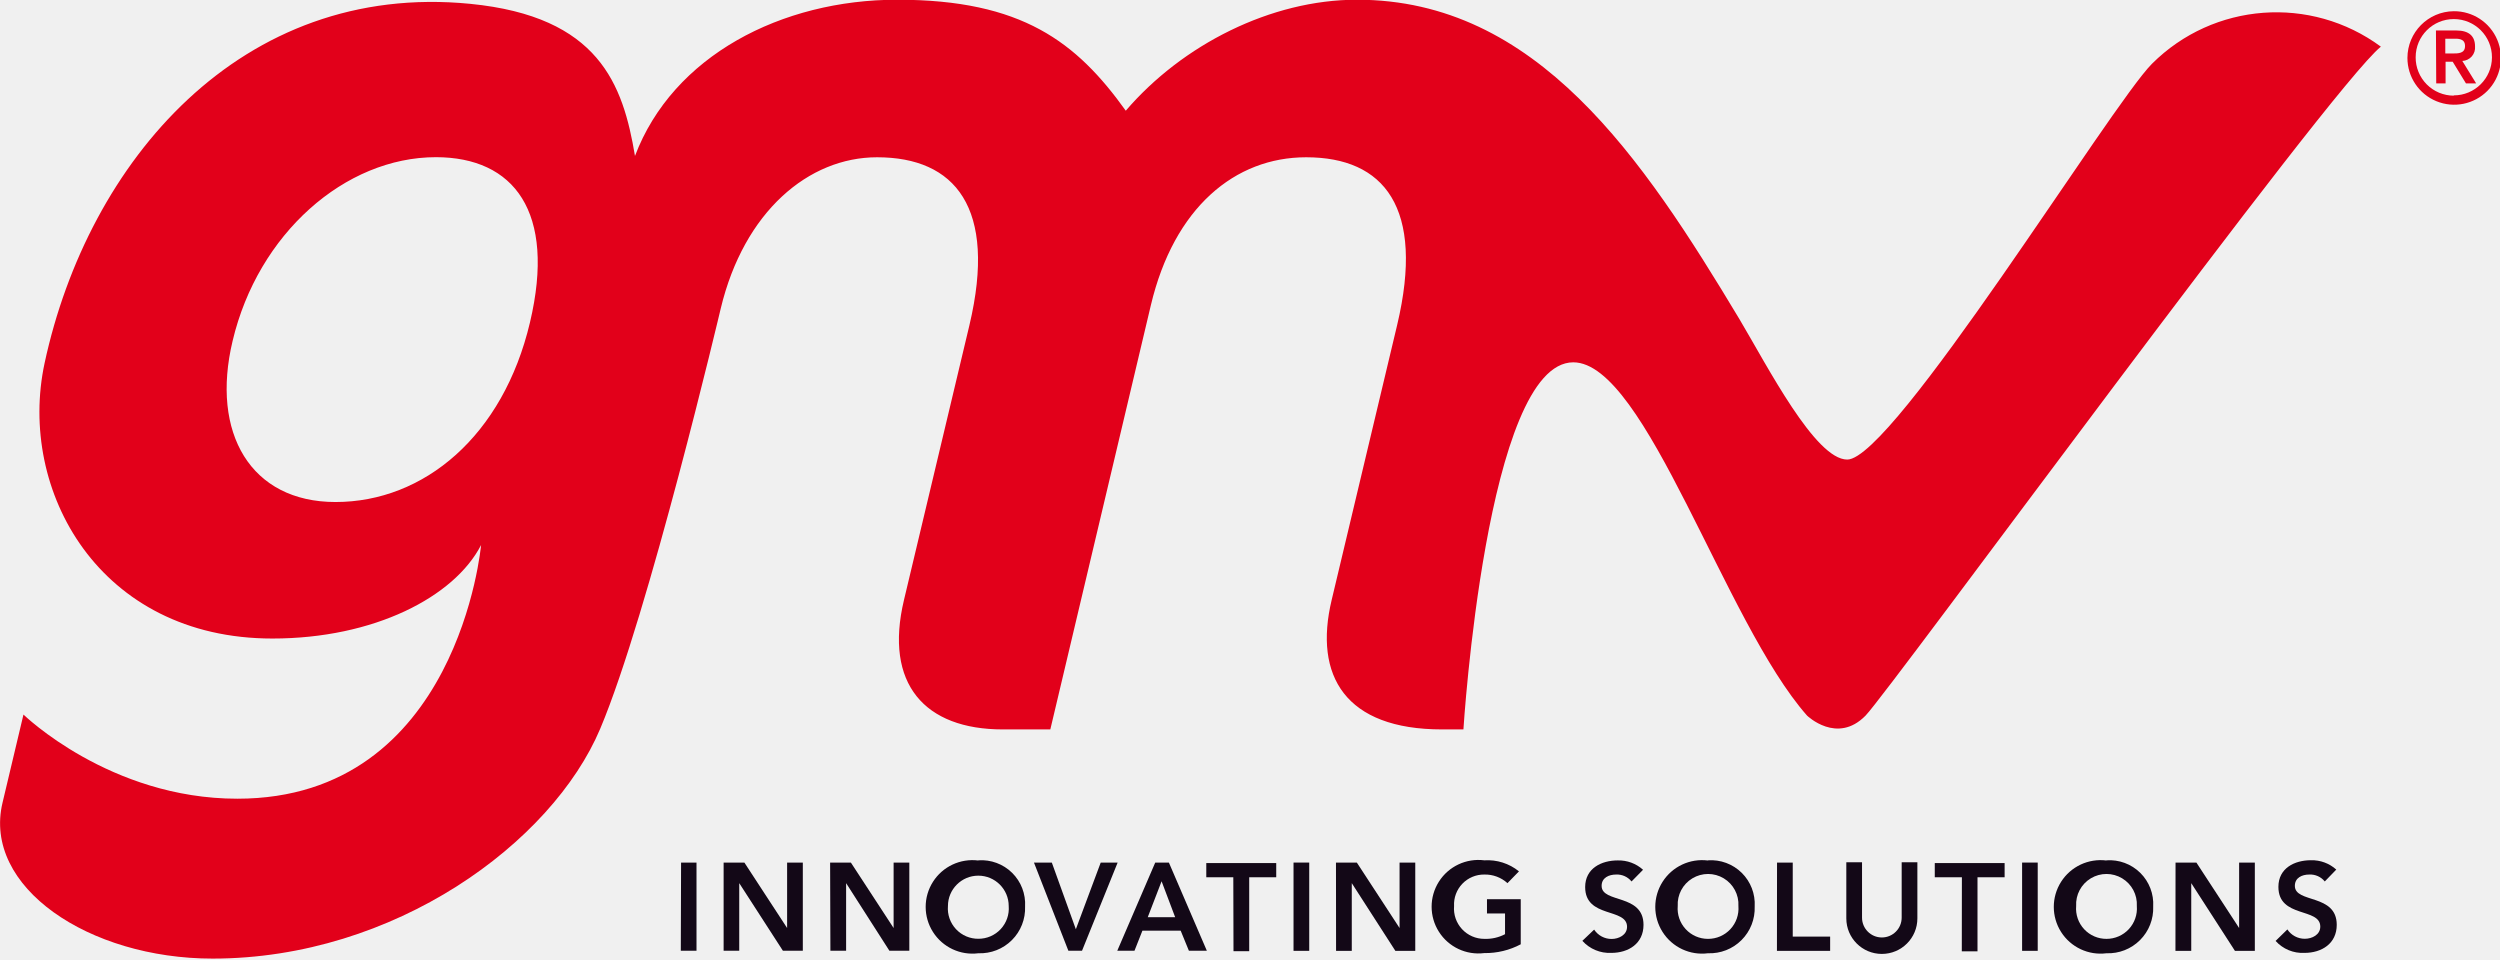
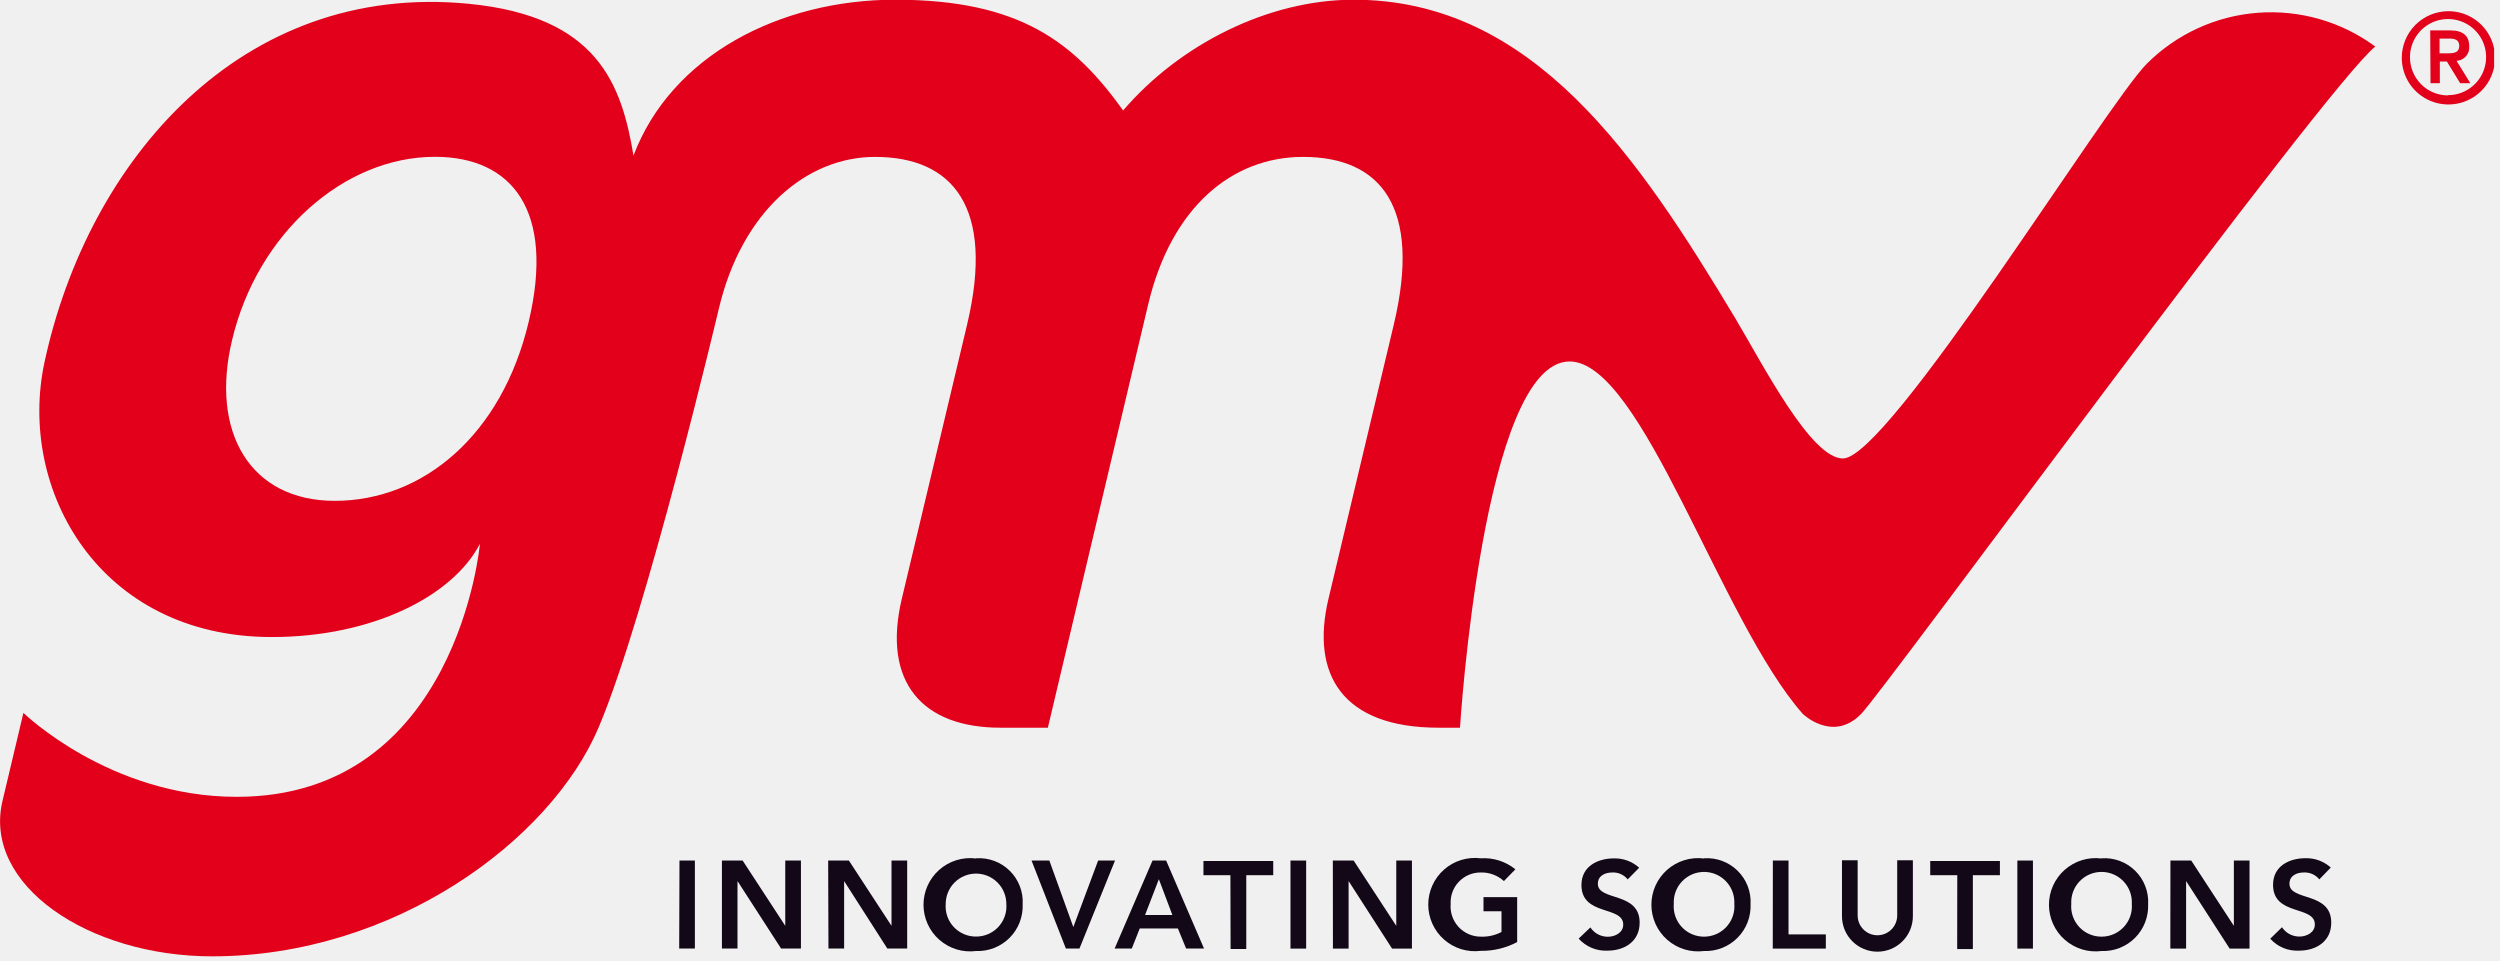
- <svg xmlns="http://www.w3.org/2000/svg" id="Layer_1" data-name="Layer 1" viewBox="0 0 267.37 102.59">
+ <svg xmlns="http://www.w3.org/2000/svg" width="268" height="103" viewBox="0 0 268 103" fill="none">
+   <g clip-path="url(#clip0_20016_6)">
+     <path d="M230.15 6.82C225.78 11.19 202.45 49.15 197.56 49.15C194.14 49.15 189.05 39.21 186.04 34.15C175.6 16.75 164.33 -0.03 145.12 -0.03C135.94 -0.03 126.46 4.77 120.4 11.84C115.13 4.49 109.3 -0.03 95.96 -0.03C83.58 -0.03 71.96 5.97 67.91 16.68C66.63 9.01 64.07 1.77 50.29 0.41C25.82 -2 9.42 17.25 4.77 38.83C1.84 52.46 10.62 68.29 29.13 68.29C40.01 68.29 48.59 63.84 51.45 58.29C51.45 58.29 49.04 85.42 25.38 85.42C11.73 85.42 2.51 76.42 2.51 76.42L0.27 85.85C-1.88 94.85 9.48 102.52 22.74 102.52C42.17 102.52 59.03 90.16 64.19 77.94C69.35 65.72 77.08 33 77.08 33C79.57 22.61 86.49 16.82 93.8 16.82C102.14 16.82 106.66 22.19 103.68 34.77L96.68 64.16C94.53 73.16 98.91 78.01 107.24 78.01H112.33L123.08 32.65C125.56 22.19 132.08 16.82 139.69 16.82C148.03 16.82 152.41 22.19 149.42 34.77L142.42 64.16C140.47 72.3 143.9 78.01 154.22 78.01H156.51C156.51 78.01 158.96 38.75 168.26 38.75C176.02 38.75 184.46 66.57 193.26 76.53C193.26 76.53 196.47 79.65 199.52 76.53C202.09 73.89 249.2 9.35 254.63 4.99C251.005 2.317 246.542 1.032 242.051 1.368C237.559 1.703 233.337 3.638 230.15 6.82ZM56.68 34.48C53.81 46.63 45.35 53.69 35.88 53.69C26.83 53.69 22.51 46.34 24.88 36.45C27.59 25.01 36.88 16.81 46.63 16.81C54.94 16.82 59.49 22.61 56.68 34.48Z" fill="#E2001A" />
+     <path d="M262.42 1.2C263.411 1.19 264.383 1.475 265.211 2.018C266.04 2.562 266.689 3.339 267.075 4.252C267.461 5.164 267.567 6.171 267.38 7.144C267.193 8.118 266.72 9.013 266.023 9.717C265.326 10.422 264.435 10.903 263.464 11.1C262.493 11.297 261.485 11.201 260.568 10.824C259.652 10.447 258.868 9.806 258.316 8.983C257.765 8.16 257.47 7.191 257.47 6.2C257.47 4.882 257.99 3.618 258.917 2.682C259.844 1.746 261.103 1.213 262.42 1.2ZM262.42 10.2C263.227 10.202 264.017 9.964 264.689 9.517C265.362 9.07 265.886 8.434 266.197 7.688C266.507 6.943 266.589 6.122 266.433 5.33C266.277 4.538 265.889 3.81 265.319 3.239C264.748 2.667 264.021 2.277 263.23 2.119C262.438 1.961 261.617 2.041 260.871 2.35C260.125 2.658 259.487 3.181 259.038 3.852C258.59 4.523 258.35 5.313 258.35 6.12C258.346 6.657 258.448 7.19 258.651 7.688C258.854 8.186 259.153 8.639 259.531 9.021C259.909 9.403 260.359 9.706 260.855 9.914C261.351 10.121 261.882 10.229 262.42 10.23V10.2ZM260.52 3.26H262.7C264.06 3.26 264.7 3.87 264.7 4.96C264.718 5.153 264.696 5.347 264.637 5.531C264.577 5.715 264.481 5.885 264.354 6.031C264.227 6.177 264.071 6.295 263.897 6.379C263.723 6.464 263.533 6.511 263.34 6.52L264.82 8.92H263.73L262.31 6.6H261.55V8.92H260.55L260.52 3.26ZM261.52 5.72H262.28C262.92 5.72 263.63 5.72 263.63 4.92C263.63 4.12 262.92 4.12 262.28 4.14H261.52V5.72Z" fill="#E2001A" />
+     <path d="M72.84 92.25H74.49V101.68H72.81L72.84 92.25Z" fill="#130817" />
+     <path d="M77.39 92.25H79.61L84.18 99.25V92.25H85.86V101.68H83.73L79.06 94.45V101.68H77.39V92.25Z" fill="#130817" />
+     <path d="M88.78 92.25H91L95.57 99.25V92.25H97.25V101.68H95.12L90.49 94.45V101.68H88.81L88.78 92.25Z" fill="#130817" />
+     <path d="M104.63 92.01C105.293 91.963 105.959 92.058 106.583 92.289C107.207 92.52 107.774 92.882 108.247 93.349C108.72 93.817 109.088 94.379 109.327 95C109.565 95.621 109.669 96.286 109.63 96.95C109.655 97.613 109.543 98.275 109.301 98.893C109.059 99.511 108.691 100.072 108.222 100.541C107.752 101.011 107.191 101.378 106.573 101.621C105.955 101.863 105.293 101.975 104.63 101.95C103.926 102.039 103.21 101.978 102.532 101.77C101.853 101.561 101.227 101.211 100.694 100.742C100.161 100.273 99.734 99.695 99.442 99.048C99.15 98.401 98.999 97.7 98.999 96.99C98.999 96.28 99.15 95.578 99.442 94.931C99.734 94.284 100.161 93.707 100.694 93.238C101.227 92.769 101.853 92.418 102.532 92.21C103.21 92.001 103.926 91.94 104.63 92.03V92.01ZM104.63 100.4C105.079 100.403 105.524 100.312 105.936 100.134C106.348 99.956 106.719 99.694 107.025 99.365C107.33 99.035 107.564 98.646 107.711 98.222C107.859 97.798 107.916 97.347 107.88 96.9C107.88 96.038 107.538 95.211 106.928 94.602C106.319 93.992 105.492 93.65 104.63 93.65C103.768 93.65 102.941 93.992 102.332 94.602C101.722 95.211 101.38 96.038 101.38 96.9C101.344 97.349 101.402 97.801 101.55 98.227C101.699 98.653 101.934 99.043 102.242 99.372C102.55 99.701 102.923 99.963 103.338 100.14C103.752 100.317 104.199 100.405 104.65 100.4H104.63Z" fill="#130817" />
+     <path d="M110.58 92.25H112.49L115.06 99.38L117.72 92.25H119.53L115.72 101.68H114.26L110.58 92.25Z" fill="#130817" />
+     <path d="M123.55 92.25H125.01L129.07 101.68H127.15L126.27 99.53H122.18L121.33 101.68H119.49L123.55 92.25ZM125.68 98.09L124.23 94.25L122.75 98.09H125.68Z" fill="#130817" />
+     <path d="M131.9 93.82H129.01V92.3H136.49V93.82H133.6V101.73H131.92L131.9 93.82Z" fill="#130817" />
+     <path d="M138.34 92.25H140.02V101.69H138.34V92.25Z" fill="#130817" />
+     <path d="M142.88 92.25H145.11L149.68 99.25V92.25H151.36V101.69H149.23L144.57 94.45V101.69H142.89L142.88 92.25Z" fill="#130817" />
+     <path d="M162.64 100.99C161.44 101.627 160.098 101.951 158.74 101.93C158.036 102.02 157.321 101.958 156.642 101.75C155.963 101.542 155.337 101.192 154.804 100.722C154.271 100.253 153.844 99.676 153.552 99.029C153.26 98.382 153.109 97.68 153.109 96.97C153.109 96.26 153.26 95.559 153.552 94.912C153.844 94.265 154.271 93.687 154.804 93.218C155.337 92.749 155.963 92.398 156.642 92.19C157.321 91.982 158.036 91.921 158.74 92.01C160.081 91.923 161.406 92.344 162.45 93.19L161.22 94.45C160.545 93.838 159.661 93.508 158.75 93.53C158.312 93.524 157.877 93.608 157.472 93.777C157.068 93.946 156.702 94.196 156.399 94.512C156.095 94.828 155.859 95.203 155.706 95.614C155.553 96.025 155.487 96.463 155.51 96.9C155.473 97.348 155.529 97.798 155.675 98.223C155.821 98.648 156.053 99.038 156.358 99.368C156.663 99.698 157.033 99.961 157.444 100.14C157.856 100.32 158.301 100.412 158.75 100.41C159.518 100.438 160.279 100.266 160.96 99.91V97.69H159.03V96.17H162.64V100.99Z" fill="#130817" />
+     <path d="M174.49 94.27C174.292 94.026 174.04 93.832 173.753 93.703C173.467 93.574 173.154 93.515 172.84 93.53C172.07 93.53 171.29 93.87 171.29 94.74C171.29 96.63 175.77 95.55 175.77 98.91C175.77 100.91 174.17 101.91 172.32 101.91C171.742 101.937 171.164 101.836 170.63 101.613C170.096 101.389 169.617 101.05 169.23 100.62L170.49 99.42C170.694 99.729 170.972 99.982 171.299 100.157C171.625 100.331 171.99 100.422 172.36 100.42C173.13 100.42 174.01 99.99 174.01 99.12C174.01 97.06 169.53 98.24 169.53 94.87C169.53 92.87 171.27 92.02 173.01 92.02C174.008 91.992 174.979 92.35 175.72 93.02L174.49 94.27Z" fill="#130817" />
+     <path d="M182.66 92.01C183.323 91.963 183.989 92.058 184.613 92.289C185.237 92.52 185.804 92.882 186.277 93.349C186.75 93.817 187.118 94.379 187.357 95C187.595 95.621 187.699 96.286 187.66 96.95C187.685 97.613 187.573 98.275 187.331 98.893C187.089 99.511 186.721 100.072 186.252 100.541C185.782 101.011 185.221 101.378 184.603 101.621C183.985 101.863 183.323 101.975 182.66 101.95C181.956 102.039 181.241 101.978 180.562 101.77C179.883 101.561 179.257 101.211 178.724 100.742C178.191 100.273 177.765 99.695 177.472 99.048C177.18 98.401 177.029 97.7 177.029 96.99C177.029 96.28 177.18 95.578 177.472 94.931C177.765 94.284 178.191 93.707 178.724 93.238C179.257 92.769 179.883 92.418 180.562 92.21C181.241 92.001 181.956 91.94 182.66 92.03V92.01ZM182.66 100.41C183.11 100.413 183.557 100.322 183.97 100.143C184.383 99.964 184.755 99.702 185.062 99.371C185.368 99.041 185.603 98.651 185.751 98.226C185.898 97.8 185.956 97.349 185.92 96.9C185.944 96.458 185.879 96.017 185.727 95.602C185.575 95.187 185.34 94.807 185.036 94.486C184.732 94.165 184.366 93.909 183.96 93.734C183.554 93.56 183.117 93.469 182.675 93.469C182.233 93.469 181.796 93.56 181.39 93.734C180.984 93.909 180.618 94.165 180.314 94.486C180.01 94.807 179.775 95.187 179.623 95.602C179.471 96.017 179.405 96.458 179.43 96.9C179.393 97.347 179.449 97.798 179.595 98.223C179.741 98.647 179.973 99.037 180.278 99.367C180.583 99.698 180.953 99.961 181.364 100.14C181.776 100.319 182.221 100.411 182.67 100.41H182.66Z" fill="#130817" />
+     <path d="M190.05 92.25H191.73V100.17H195.73V101.69H190.04L190.05 92.25Z" fill="#130817" />
+     <path d="M205.06 98.22C205.06 99.228 204.66 100.195 203.947 100.907C203.234 101.62 202.268 102.02 201.26 102.02C200.252 102.02 199.286 101.62 198.573 100.907C197.86 100.195 197.46 99.228 197.46 98.22V92.22H199.14V98.14C199.14 98.703 199.363 99.242 199.761 99.639C200.158 100.037 200.698 100.26 201.26 100.26C201.822 100.26 202.361 100.037 202.759 99.639C203.157 99.242 203.38 98.703 203.38 98.14V92.22H205.06V98.22Z" fill="#130817" />
+     <path d="M209.82 93.82H206.92V92.3H214.39V93.82H211.49V101.74H209.81L209.82 93.82Z" fill="#130817" />
+     <path d="M216.26 92.25H217.93V101.69H216.26V92.25Z" fill="#130817" />
+     <path d="M225.28 92.01C225.943 91.963 226.609 92.058 227.233 92.289C227.857 92.52 228.424 92.882 228.897 93.349C229.37 93.817 229.738 94.379 229.977 95C230.215 95.621 230.319 96.286 230.28 96.95C230.305 97.613 230.193 98.275 229.951 98.893C229.709 99.511 229.341 100.072 228.872 100.541C228.402 101.011 227.841 101.378 227.223 101.621C226.605 101.863 225.943 101.975 225.28 101.95C224.576 102.039 223.861 101.978 223.182 101.77C222.503 101.561 221.877 101.211 221.344 100.742C220.811 100.273 220.385 99.695 220.092 99.048C219.8 98.401 219.649 97.7 219.649 96.99C219.649 96.28 219.8 95.578 220.092 94.931C220.385 94.284 220.811 93.707 221.344 93.238C221.877 92.769 222.503 92.418 223.182 92.21C223.861 92.001 224.576 91.94 225.28 92.03V92.01ZM225.28 100.41C225.73 100.411 226.175 100.319 226.587 100.14C226.999 99.961 227.37 99.698 227.675 99.368C227.981 99.038 228.214 98.648 228.361 98.224C228.509 97.799 228.566 97.348 228.53 96.9C228.554 96.458 228.489 96.017 228.337 95.602C228.185 95.187 227.95 94.807 227.646 94.486C227.342 94.165 226.976 93.909 226.57 93.734C226.164 93.56 225.727 93.469 225.285 93.469C224.843 93.469 224.406 93.56 224 93.734C223.594 93.909 223.228 94.165 222.924 94.486C222.62 94.807 222.385 95.187 222.233 95.602C222.081 96.017 222.015 96.458 222.04 96.9C222.002 97.349 222.059 97.801 222.206 98.228C222.353 98.654 222.588 99.044 222.895 99.375C223.202 99.705 223.574 99.968 223.988 100.146C224.402 100.324 224.849 100.414 225.3 100.41H225.28Z" fill="#130817" />
+     <path d="M232.67 92.25H234.9L239.47 99.25V92.25H241.15V101.69H239.02L234.35 94.45V101.69H232.66L232.67 92.25Z" fill="#130817" />
+     <path d="M248.63 94.27C248.431 94.024 248.177 93.829 247.889 93.7C247.6 93.572 247.285 93.513 246.97 93.53C246.2 93.53 245.43 93.87 245.43 94.74C245.43 96.63 249.91 95.55 249.91 98.91C249.91 100.91 248.31 101.91 246.45 101.91C245.874 101.939 245.298 101.839 244.765 101.618C244.233 101.396 243.756 101.059 243.37 100.63L244.63 99.4C244.834 99.709 245.111 99.963 245.438 100.138C245.764 100.312 246.13 100.402 246.5 100.4C247.27 100.4 248.15 99.97 248.15 99.1C248.15 97.04 243.67 98.22 243.67 94.85C243.67 92.85 245.4 92 247.15 92C248.148 91.974 249.118 92.332 249.86 93L248.63 94.27Z" fill="#130817" />
+   </g>
  <defs>
-     <style>.cls-1{fill:#e2001a;}.cls-2{fill:#130817;}</style>
+     <clipPath id="clip0_20016_6">
+       <rect width="267.37" height="102.59" fill="white" />
+     </clipPath>
  </defs>
-   <path class="cls-1" d="M524.66,254c-4.37,4.37-27.7,42.33-32.59,42.33-3.42,0-8.51-9.94-11.52-15-10.44-17.4-21.71-34.18-40.92-34.18-9.18,0-18.66,4.8-24.72,11.87-5.27-7.35-11.1-11.87-24.44-11.87-12.38,0-24,6-28.05,16.71-1.28-7.67-3.84-14.91-17.62-16.27-24.47-2.41-40.87,16.84-45.52,38.42-2.93,13.63,5.85,29.46,24.36,29.46,10.88,0,19.46-4.45,22.32-10,0,0-2.41,27.13-26.07,27.13-13.65,0-22.87-9-22.87-9l-2.24,9.43c-2.15,9,9.21,16.67,22.47,16.67,19.43,0,36.29-12.36,41.45-24.58s12.89-44.94,12.89-44.94C374.08,269.79,381,264,388.31,264c8.34,0,12.86,5.37,9.88,17.95l-7,29.39c-2.15,9,2.23,13.85,10.56,13.85h5.09l10.75-45.36c2.48-10.46,9-15.83,16.61-15.83,8.34,0,12.72,5.37,9.73,17.95l-7,29.39c-1.95,8.14,1.48,13.85,11.8,13.85h2.29s2.45-39.26,11.75-39.26c7.76,0,16.2,27.82,25,37.78,0,0,3.21,3.12,6.26,0,2.57-2.64,49.68-67.18,55.11-71.54A18.83,18.83,0,0,0,524.66,254ZM351.19,281.66c-2.87,12.15-11.33,19.21-20.8,19.21-9.05,0-13.37-7.35-11-17.24,2.71-11.44,12-19.64,21.75-19.64C349.45,264,354,269.79,351.19,281.66Z" transform="translate(-294.51 -247.18)" />
-   <path class="cls-1" d="M556.93,248.38a5,5,0,1,1-4.95,5A5,5,0,0,1,556.93,248.38Zm0,9a4.08,4.08,0,1,0-4.07-4.08A4.08,4.08,0,0,0,556.93,257.41Zm-1.9-6.94h2.18c1.36,0,2,.61,2,1.7a1.43,1.43,0,0,1-1.36,1.56l1.48,2.4h-1.09l-1.42-2.32h-.76v2.32h-1Zm1,2.46h.76c.64,0,1.35,0,1.35-.8s-.71-.8-1.35-.78h-.76Z" transform="translate(-294.51 -247.18)" />
-   <path class="cls-2" d="M367.35,339.43H369v9.43h-1.68Z" transform="translate(-294.51 -247.18)" />
-   <path class="cls-2" d="M371.9,339.43h2.22l4.57,7,0,0h0l0,0v-7h1.68v9.43h-2.13l-4.67-7.23h0v7.23H371.9Z" transform="translate(-294.51 -247.18)" />
-   <path class="cls-2" d="M383.29,339.43h2.22l4.57,7,0,0h0l0,0v-7h1.68v9.43h-2.13L385,341.63h0v7.23h-1.68Z" transform="translate(-294.51 -247.18)" />
-   <path class="cls-2" d="M399.14,339.19a4.68,4.68,0,0,1,5,4.94,4.82,4.82,0,0,1-5,5,5,5,0,1,1,0-9.92Zm0,8.39a3.24,3.24,0,0,0,3.25-3.5,3.25,3.25,0,1,0-6.5,0A3.24,3.24,0,0,0,399.16,347.58Z" transform="translate(-294.51 -247.18)" />
-   <path class="cls-2" d="M405.09,339.43H407l2.57,7.13,2.66-7.13h1.81l-3.81,9.43h-1.46Z" transform="translate(-294.51 -247.18)" />
-   <path class="cls-2" d="M418.06,339.43h1.46l4.06,9.43h-1.92l-.88-2.15h-4.09l-.85,2.15H414Zm2.13,5.84-1.45-3.84-1.48,3.84Z" transform="translate(-294.51 -247.18)" />
-   <path class="cls-2" d="M426.41,341h-2.89v-1.52H431V341h-2.89v7.91h-1.68Z" transform="translate(-294.51 -247.18)" />
-   <path class="cls-2" d="M432.85,339.43h1.68v9.44h-1.68Z" transform="translate(-294.51 -247.18)" />
-   <path class="cls-2" d="M437.39,339.43h2.23l4.57,7,0,0h0l0,0v-7h1.68v9.44h-2.13l-4.66-7.24h0v7.24h-1.68Z" transform="translate(-294.51 -247.18)" />
-   <path class="cls-2" d="M457.15,348.17a8.06,8.06,0,0,1-3.9.94,5,5,0,1,1,0-9.92,5.34,5.34,0,0,1,3.71,1.18l-1.23,1.26a3.55,3.55,0,0,0-2.47-.92,3.2,3.2,0,0,0-3.24,3.37,3.24,3.24,0,0,0,3.24,3.51,4.43,4.43,0,0,0,2.21-.5v-2.22h-1.93v-1.52h3.61Z" transform="translate(-294.51 -247.18)" />
-   <path class="cls-2" d="M469,341.45a2,2,0,0,0-1.65-.74c-.77,0-1.55.34-1.55,1.21,0,1.89,4.48.81,4.48,4.17,0,2-1.6,3-3.45,3a3.91,3.91,0,0,1-3.09-1.29L465,346.6a2.23,2.23,0,0,0,1.87,1c.77,0,1.65-.43,1.65-1.3,0-2.06-4.48-.88-4.48-4.25,0-2,1.74-2.85,3.48-2.85a3.88,3.88,0,0,1,2.71,1Z" transform="translate(-294.51 -247.18)" />
-   <path class="cls-2" d="M477.17,339.19a4.68,4.68,0,0,1,5,4.94,4.82,4.82,0,0,1-5,5,5,5,0,1,1,0-9.92Zm0,8.4a3.25,3.25,0,0,0,3.26-3.51,3.25,3.25,0,1,0-6.49,0A3.24,3.24,0,0,0,477.18,347.59Z" transform="translate(-294.51 -247.18)" />
-   <path class="cls-2" d="M484.56,339.43h1.68v7.92h4v1.52h-5.69Z" transform="translate(-294.51 -247.18)" />
-   <path class="cls-2" d="M499.57,345.4a3.8,3.8,0,0,1-7.6,0v-6h1.68v5.92a2.12,2.12,0,1,0,4.24,0v-5.92h1.68Z" transform="translate(-294.51 -247.18)" />
-   <path class="cls-2" d="M504.33,341h-2.9v-1.52h7.47V341H506v7.92h-1.68Z" transform="translate(-294.51 -247.18)" />
-   <path class="cls-2" d="M510.77,339.43h1.67v9.44h-1.67Z" transform="translate(-294.51 -247.18)" />
-   <path class="cls-2" d="M519.79,339.19a4.68,4.68,0,0,1,5,4.94,4.82,4.82,0,0,1-5,5,5,5,0,1,1,0-9.92Zm0,8.4a3.25,3.25,0,0,0,3.25-3.51,3.25,3.25,0,1,0-6.49,0A3.24,3.24,0,0,0,519.81,347.59Z" transform="translate(-294.51 -247.18)" />
-   <path class="cls-2" d="M527.18,339.43h2.23l4.57,7,0,0h0l0,0v-7h1.68v9.44h-2.13l-4.67-7.24h0v7.24h-1.69Z" transform="translate(-294.51 -247.18)" />
-   <path class="cls-2" d="M543.14,341.45a2,2,0,0,0-1.66-.74c-.77,0-1.54.34-1.54,1.21,0,1.89,4.48.81,4.48,4.17,0,2-1.6,3-3.46,3a3.88,3.88,0,0,1-3.08-1.28l1.26-1.23a2.22,2.22,0,0,0,1.87,1c.77,0,1.65-.43,1.65-1.3,0-2.06-4.48-.88-4.48-4.25,0-2,1.73-2.85,3.48-2.85a3.9,3.9,0,0,1,2.71,1Z" transform="translate(-294.51 -247.18)" />
</svg>
